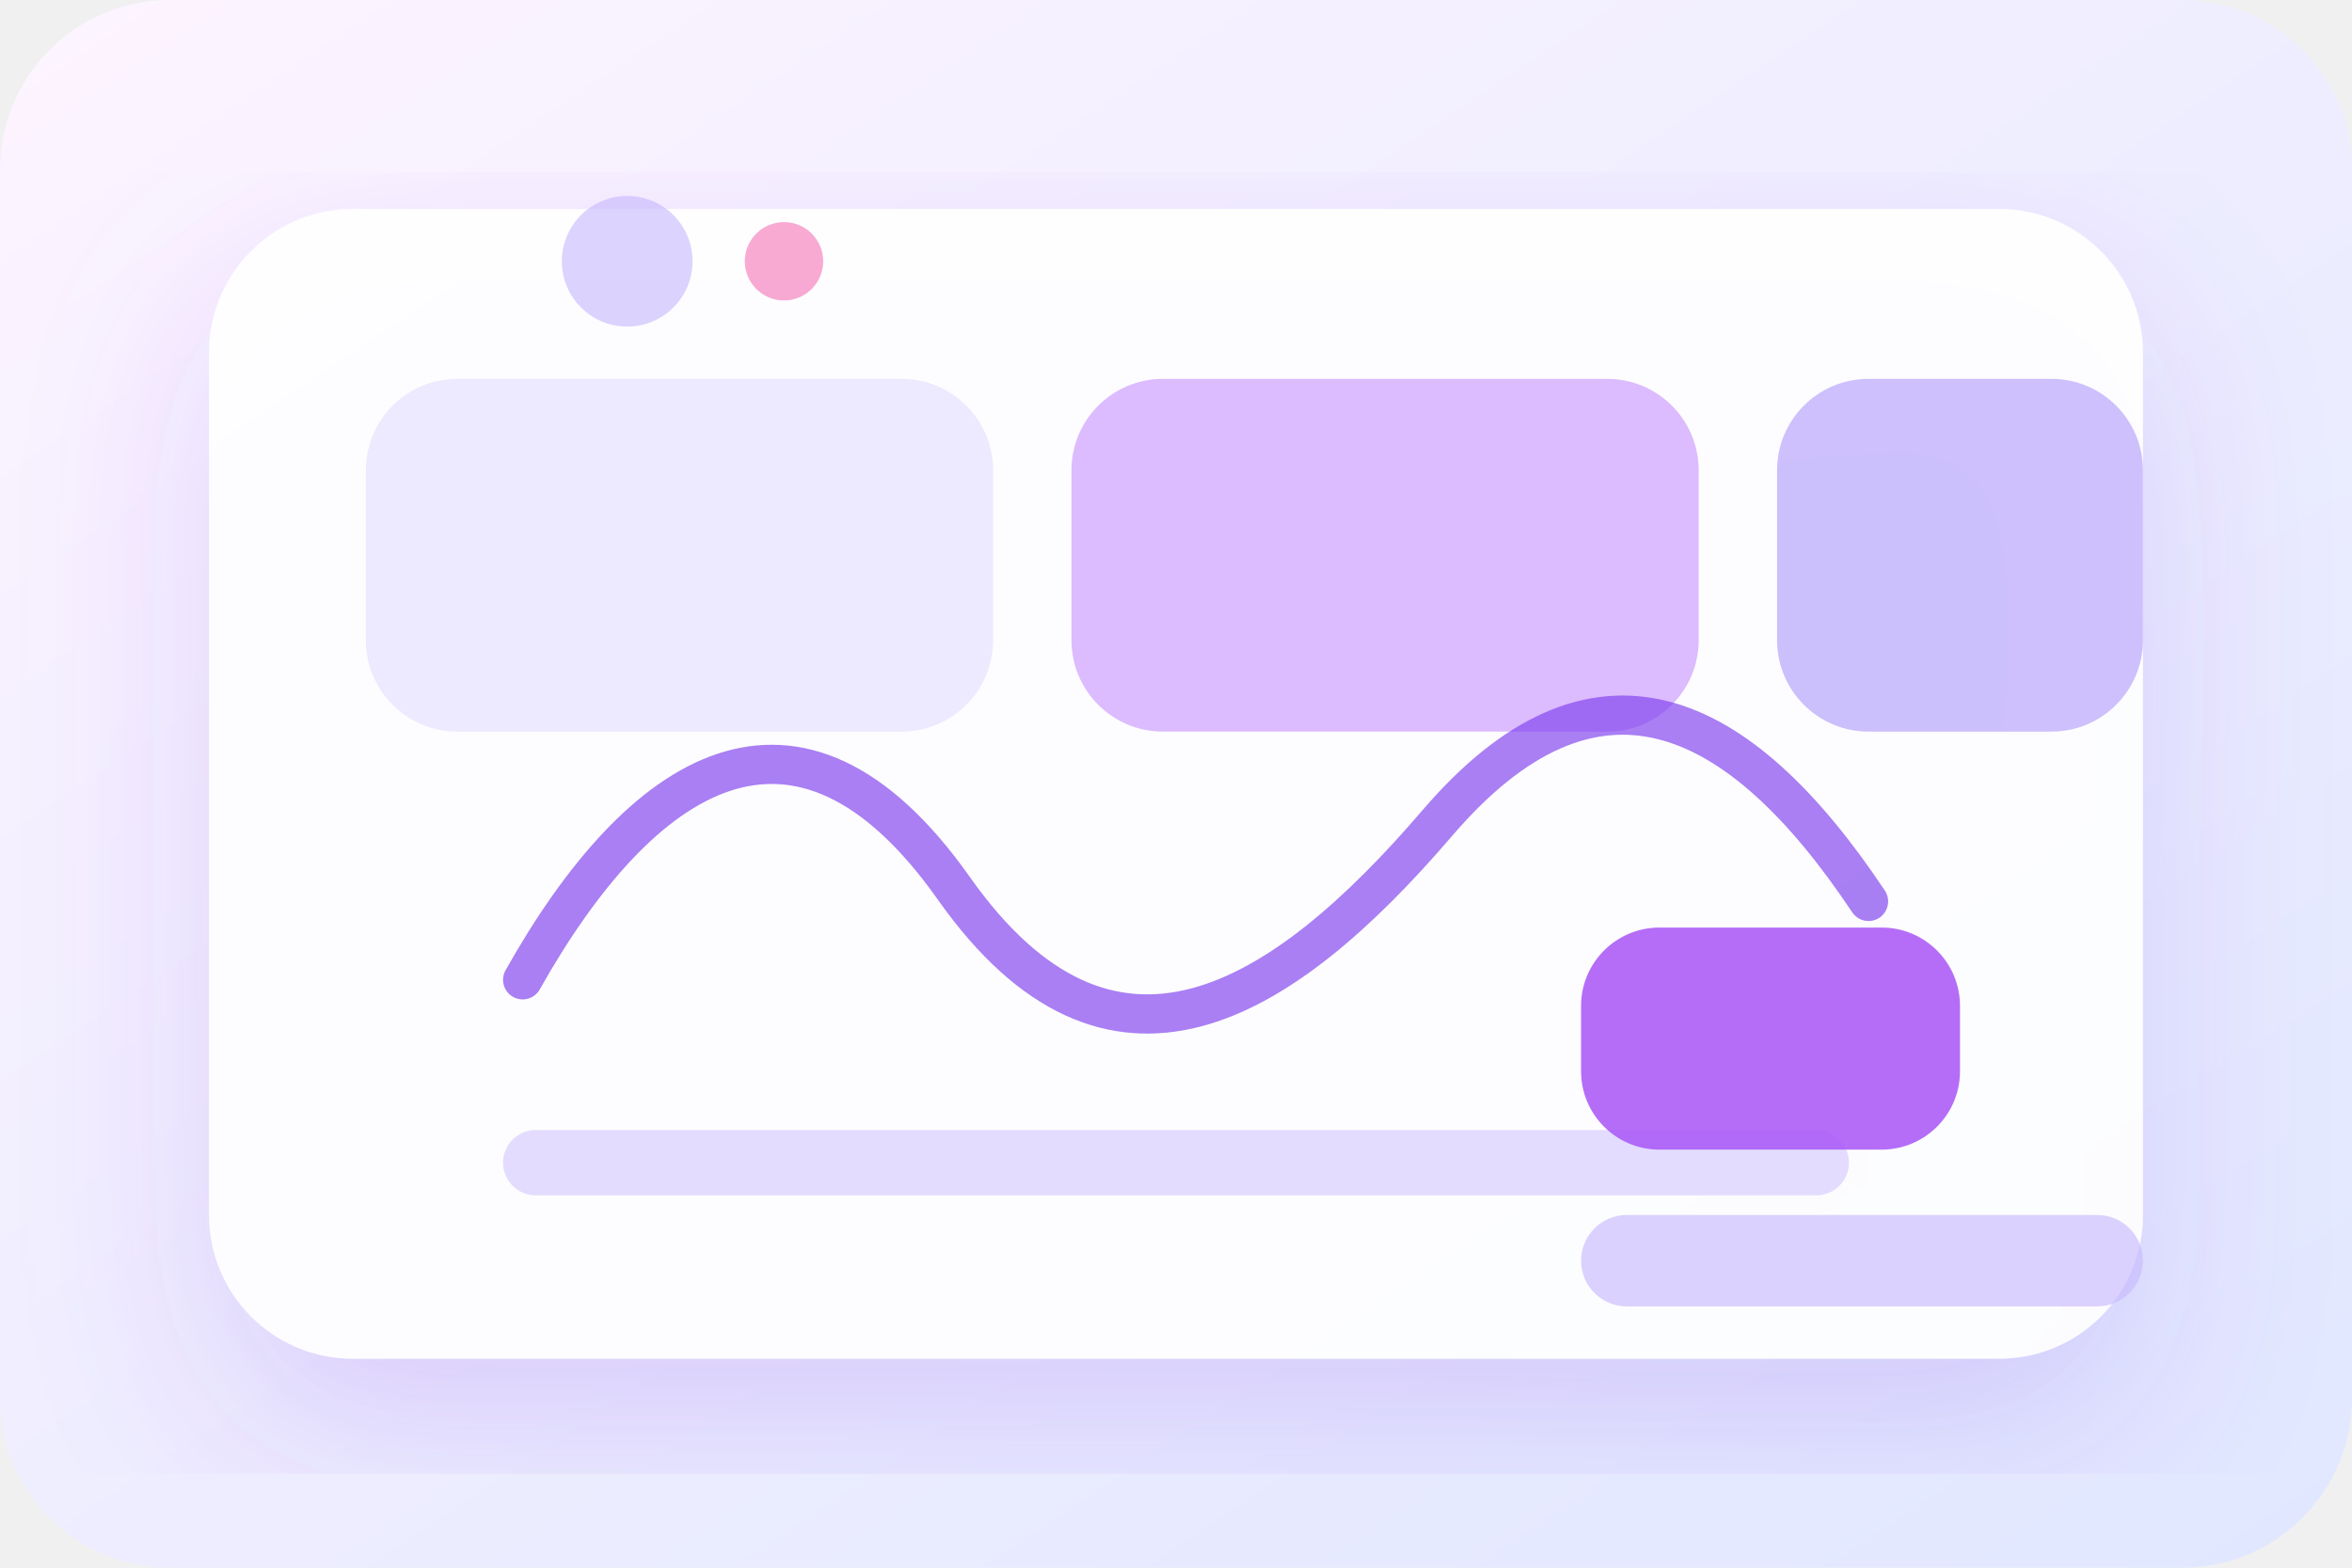
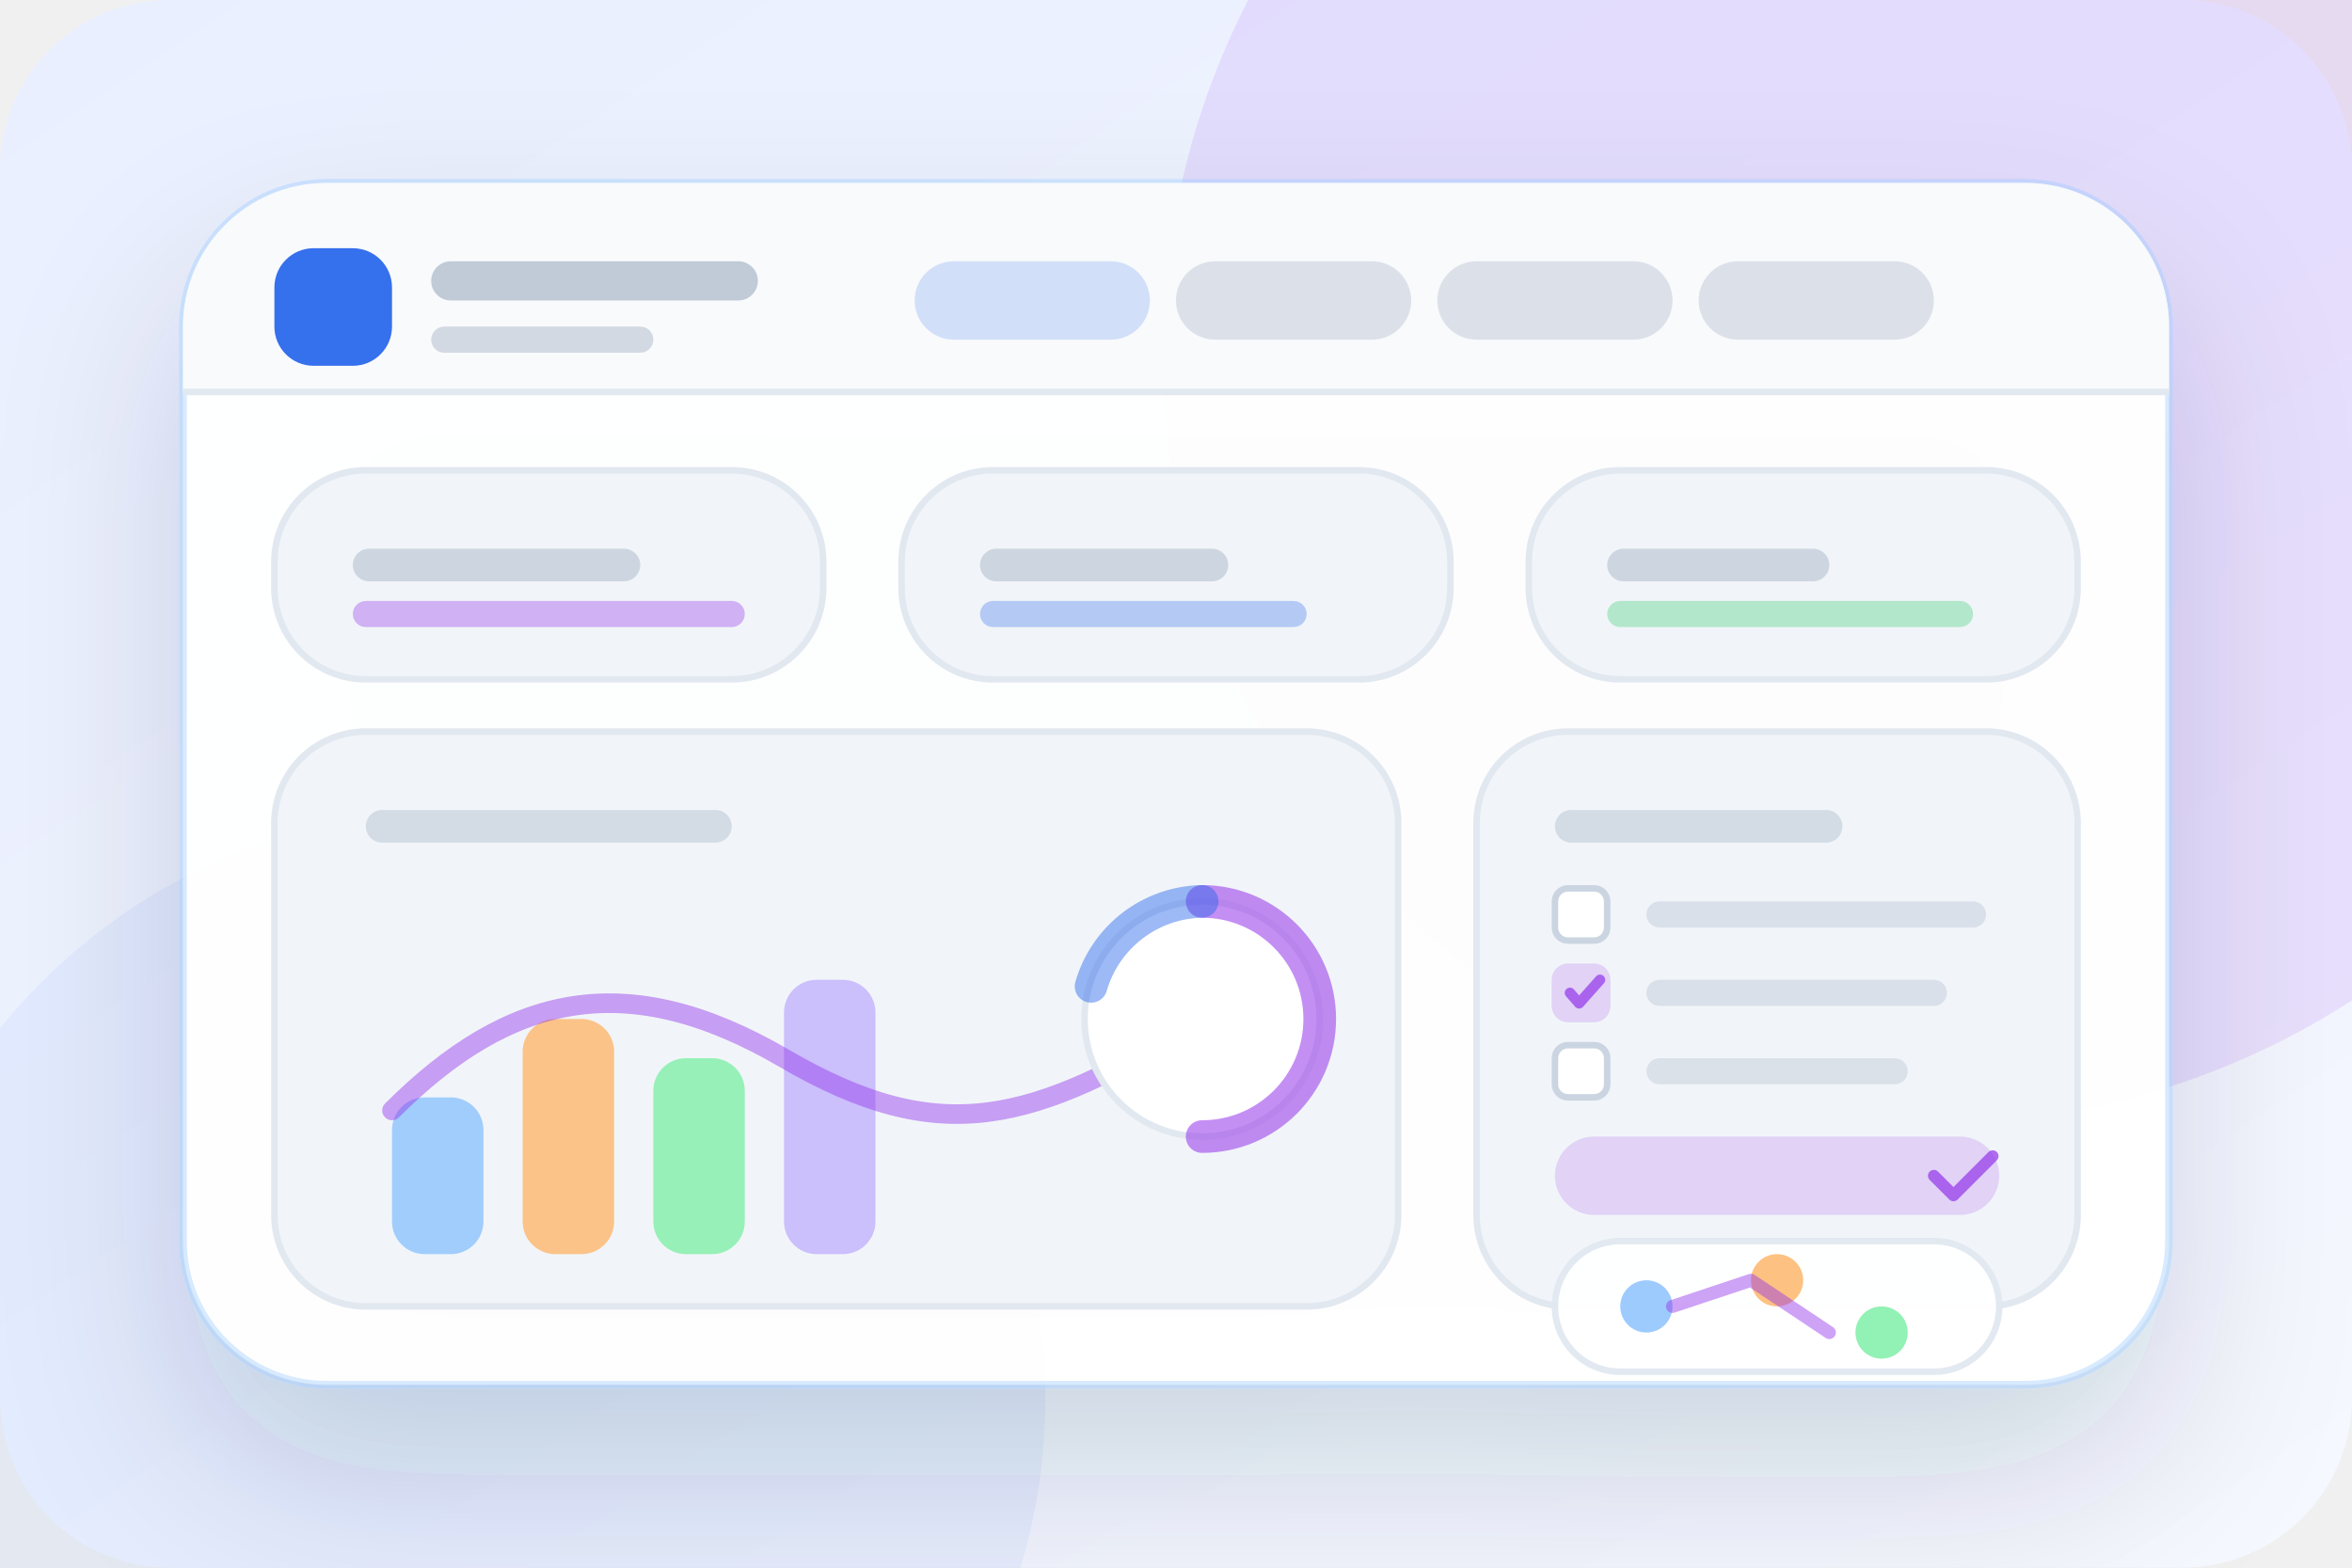
<svg xmlns="http://www.w3.org/2000/svg" viewBox="0 0 360 240" role="img" aria-labelledby="title desc">
  <defs>
-     <linearGradient id="bg" x1="0" x2="1" y1="0" y2="1">
-       <stop offset="0" stop-color="#fdf4ff" />
-       <stop offset="1" stop-color="#e0e7ff" />
+     <linearGradient id="bg" x1="0" y1="0" x2="1" y2="1">
+       <stop offset="0" stop-color="#e9efff" />
+       <stop offset="1" stop-color="#f6f8ff" />
    </linearGradient>
-     <filter id="shadow" x="-10%" y="-10%" width="120%" height="120%" color-interpolation-filters="sRGB">
-       <feDropShadow dx="0" dy="12" stdDeviation="14" flood-color="#7c3aed" flood-opacity="0.18" />
+     <filter id="shadow" x="-20%" y="-20%" width="140%" height="140%" color-interpolation-filters="sRGB">
+       <feDropShadow dx="0" dy="14" stdDeviation="14" flood-color="#10203a" flood-opacity="0.16" />
    </filter>
+     <clipPath id="windowClip">
+       <rect x="28" y="28" width="304" height="184" rx="22" />
+     </clipPath>
  </defs>
  <rect width="360" height="240" rx="26" fill="url(#bg)" />
-   <g transform="translate(32 32)" filter="url(#shadow)">
-     <rect width="296" height="176" rx="22" fill="#ffffff" opacity="0.92" />
-     <rect x="24" y="26" width="96" height="54" rx="14" fill="#ede9fe" />
-     <rect x="132" y="26" width="96" height="54" rx="14" fill="#d8b4fe" opacity="0.9" />
-     <rect x="240" y="26" width="56" height="54" rx="14" fill="#c4b5fd" opacity="0.85" />
-     <path d="M48 118c18-32 42-48 66-14s50 18 74-10 46-18 66 12" fill="none" stroke="#7c3aed" stroke-width="6" stroke-linecap="round" stroke-linejoin="round" opacity="0.65" />
-     <path d="M50 146h196" stroke="#c4b5fd" stroke-width="10" stroke-linecap="round" opacity="0.45" />
-     <rect x="210" y="110" width="58" height="34" rx="12" fill="#a855f7" opacity="0.85" />
-     <rect x="210" y="154" width="86" height="14" rx="7" fill="#c4b5fd" opacity="0.6" />
+   <circle cx="296" cy="54" r="118" fill="#9333ea" opacity="0.12" />
+   <circle cx="70" cy="214" r="90" fill="#2563eb" opacity="0.06" />
+   <g filter="url(#shadow)">
+     <rect x="28" y="28" width="304" height="184" rx="22" fill="#ffffff" opacity="0.96" />
+     <rect x="28" y="28" width="304" height="184" rx="22" fill="none" stroke="#93c5fd" stroke-opacity="0.35" stroke-width="1.2" />
+     <g clip-path="url(#windowClip)">
+       <rect x="28" y="28" width="304" height="32" fill="#f8fafc" />
+       <rect x="28" y="59.5" width="304" height="1" fill="#e2e8f0" />
+       <rect x="42" y="38" width="18" height="18" rx="6" fill="#2563eb" opacity="0.92" />
+       <rect x="66" y="40" width="50" height="6" rx="3" fill="#94a3b8" opacity="0.55" />
+       <rect x="66" y="50" width="34" height="4" rx="2" fill="#94a3b8" opacity="0.38" />
+       <rect x="140" y="40" width="36" height="12" rx="6" fill="#2563eb" opacity="0.18" />
+       <rect x="180" y="40" width="36" height="12" rx="6" fill="#94a3b8" opacity="0.28" />
+       <rect x="220" y="40" width="36" height="12" rx="6" fill="#94a3b8" opacity="0.28" />
+       <rect x="260" y="40" width="36" height="12" rx="6" fill="#94a3b8" opacity="0.28" />
+       <rect x="42" y="72" width="84" height="32" rx="14" fill="#f1f5f9" stroke="#e2e8f0" />
+       <rect x="54" y="84" width="44" height="5" rx="2.5" fill="#94a3b8" opacity="0.38" />
+       <rect x="54" y="92" width="60" height="4" rx="2" fill="#9333ea" opacity="0.35" />
+       <rect x="138" y="72" width="84" height="32" rx="14" fill="#f1f5f9" stroke="#e2e8f0" />
+       <rect x="150" y="84" width="38" height="5" rx="2.5" fill="#94a3b8" opacity="0.38" />
+       <rect x="150" y="92" width="50" height="4" rx="2" fill="#2563eb" opacity="0.3" />
+       <rect x="234" y="72" width="84" height="32" rx="14" fill="#f1f5f9" stroke="#e2e8f0" />
+       <rect x="246" y="84" width="34" height="5" rx="2.5" fill="#94a3b8" opacity="0.38" />
+       <rect x="246" y="92" width="56" height="4" rx="2" fill="#22c55e" opacity="0.3" />
+       <rect x="42" y="112" width="172" height="88" rx="14" fill="#f1f5f9" stroke="#e2e8f0" />
+       <rect x="56" y="124" width="56" height="5" rx="2.5" fill="#94a3b8" opacity="0.32" />
+       <rect x="60" y="168" width="14" height="24" rx="5" fill="#93c5fd" opacity="0.85" />
+       <rect x="80" y="156" width="14" height="36" rx="5" fill="#fdba74" opacity="0.85" />
+       <rect x="100" y="162" width="14" height="30" rx="5" fill="#86efac" opacity="0.85" />
+       <rect x="120" y="150" width="14" height="42" rx="5" fill="#c4b5fd" opacity="0.85" />
+       <path d="M60 170c18-18 36-22 60-8s38 10 64-6" fill="none" stroke="#9333ea" stroke-width="3" stroke-linecap="round" opacity="0.45" />
+       <circle cx="184" cy="156" r="18" fill="#ffffff" stroke="#e2e8f0" />
+       <path d="M184 138a18 18 0 0 1 0 36" fill="none" stroke="#9333ea" stroke-width="5" stroke-linecap="round" opacity="0.55" />
+       <path d="M184 138a18 18 0 0 0-17 13" fill="none" stroke="#2563eb" stroke-width="5" stroke-linecap="round" opacity="0.45" />
+       <rect x="226" y="112" width="92" height="88" rx="14" fill="#f1f5f9" stroke="#e2e8f0" />
+       <rect x="238" y="124" width="44" height="5" rx="2.5" fill="#94a3b8" opacity="0.32" />
+       <rect x="238" y="136" width="8" height="8" rx="2" fill="#ffffff" stroke="#cbd5e1" />
+       <rect x="252" y="138" width="52" height="4" rx="2" fill="#94a3b8" opacity="0.26" />
+       <rect x="238" y="148" width="8" height="8" rx="2" fill="#9333ea" opacity="0.18" stroke="#9333ea" />
+       <path d="M240.3 152l1.4 1.6 3.2-3.6" fill="none" stroke="#9333ea" stroke-width="1.6" stroke-linecap="round" stroke-linejoin="round" opacity="0.7" />
+       <rect x="252" y="150" width="46" height="4" rx="2" fill="#94a3b8" opacity="0.26" />
+       <rect x="238" y="160" width="8" height="8" rx="2" fill="#ffffff" stroke="#cbd5e1" />
+       <rect x="252" y="162" width="40" height="4" rx="2" fill="#94a3b8" opacity="0.24" />
+       <rect x="238" y="174" width="68" height="12" rx="6" fill="#9333ea" opacity="0.18" />
+       <path d="M296 180l3 3 6-6" fill="none" stroke="#9333ea" stroke-width="1.8" stroke-linecap="round" stroke-linejoin="round" opacity="0.7" />
+       <rect x="238" y="190" width="68" height="20" rx="10" fill="#ffffff" stroke="#e2e8f0" opacity="0.95" />
+       <circle cx="252" cy="200" r="4" fill="#93c5fd" opacity="0.9" />
+       <circle cx="272" cy="196" r="4" fill="#fdba74" opacity="0.9" />
+       <circle cx="288" cy="204" r="4" fill="#86efac" opacity="0.9" />
+       <path d="M256 200l12-4 12 8" fill="none" stroke="#9333ea" stroke-width="2" stroke-linecap="round" stroke-linejoin="round" opacity="0.45" />
+     </g>
  </g>
-   <circle cx="96" cy="40" r="10" fill="#c4b5fd" opacity="0.6" />
-   <circle cx="120" cy="40" r="6" fill="#f472b6" opacity="0.6" />
</svg>
